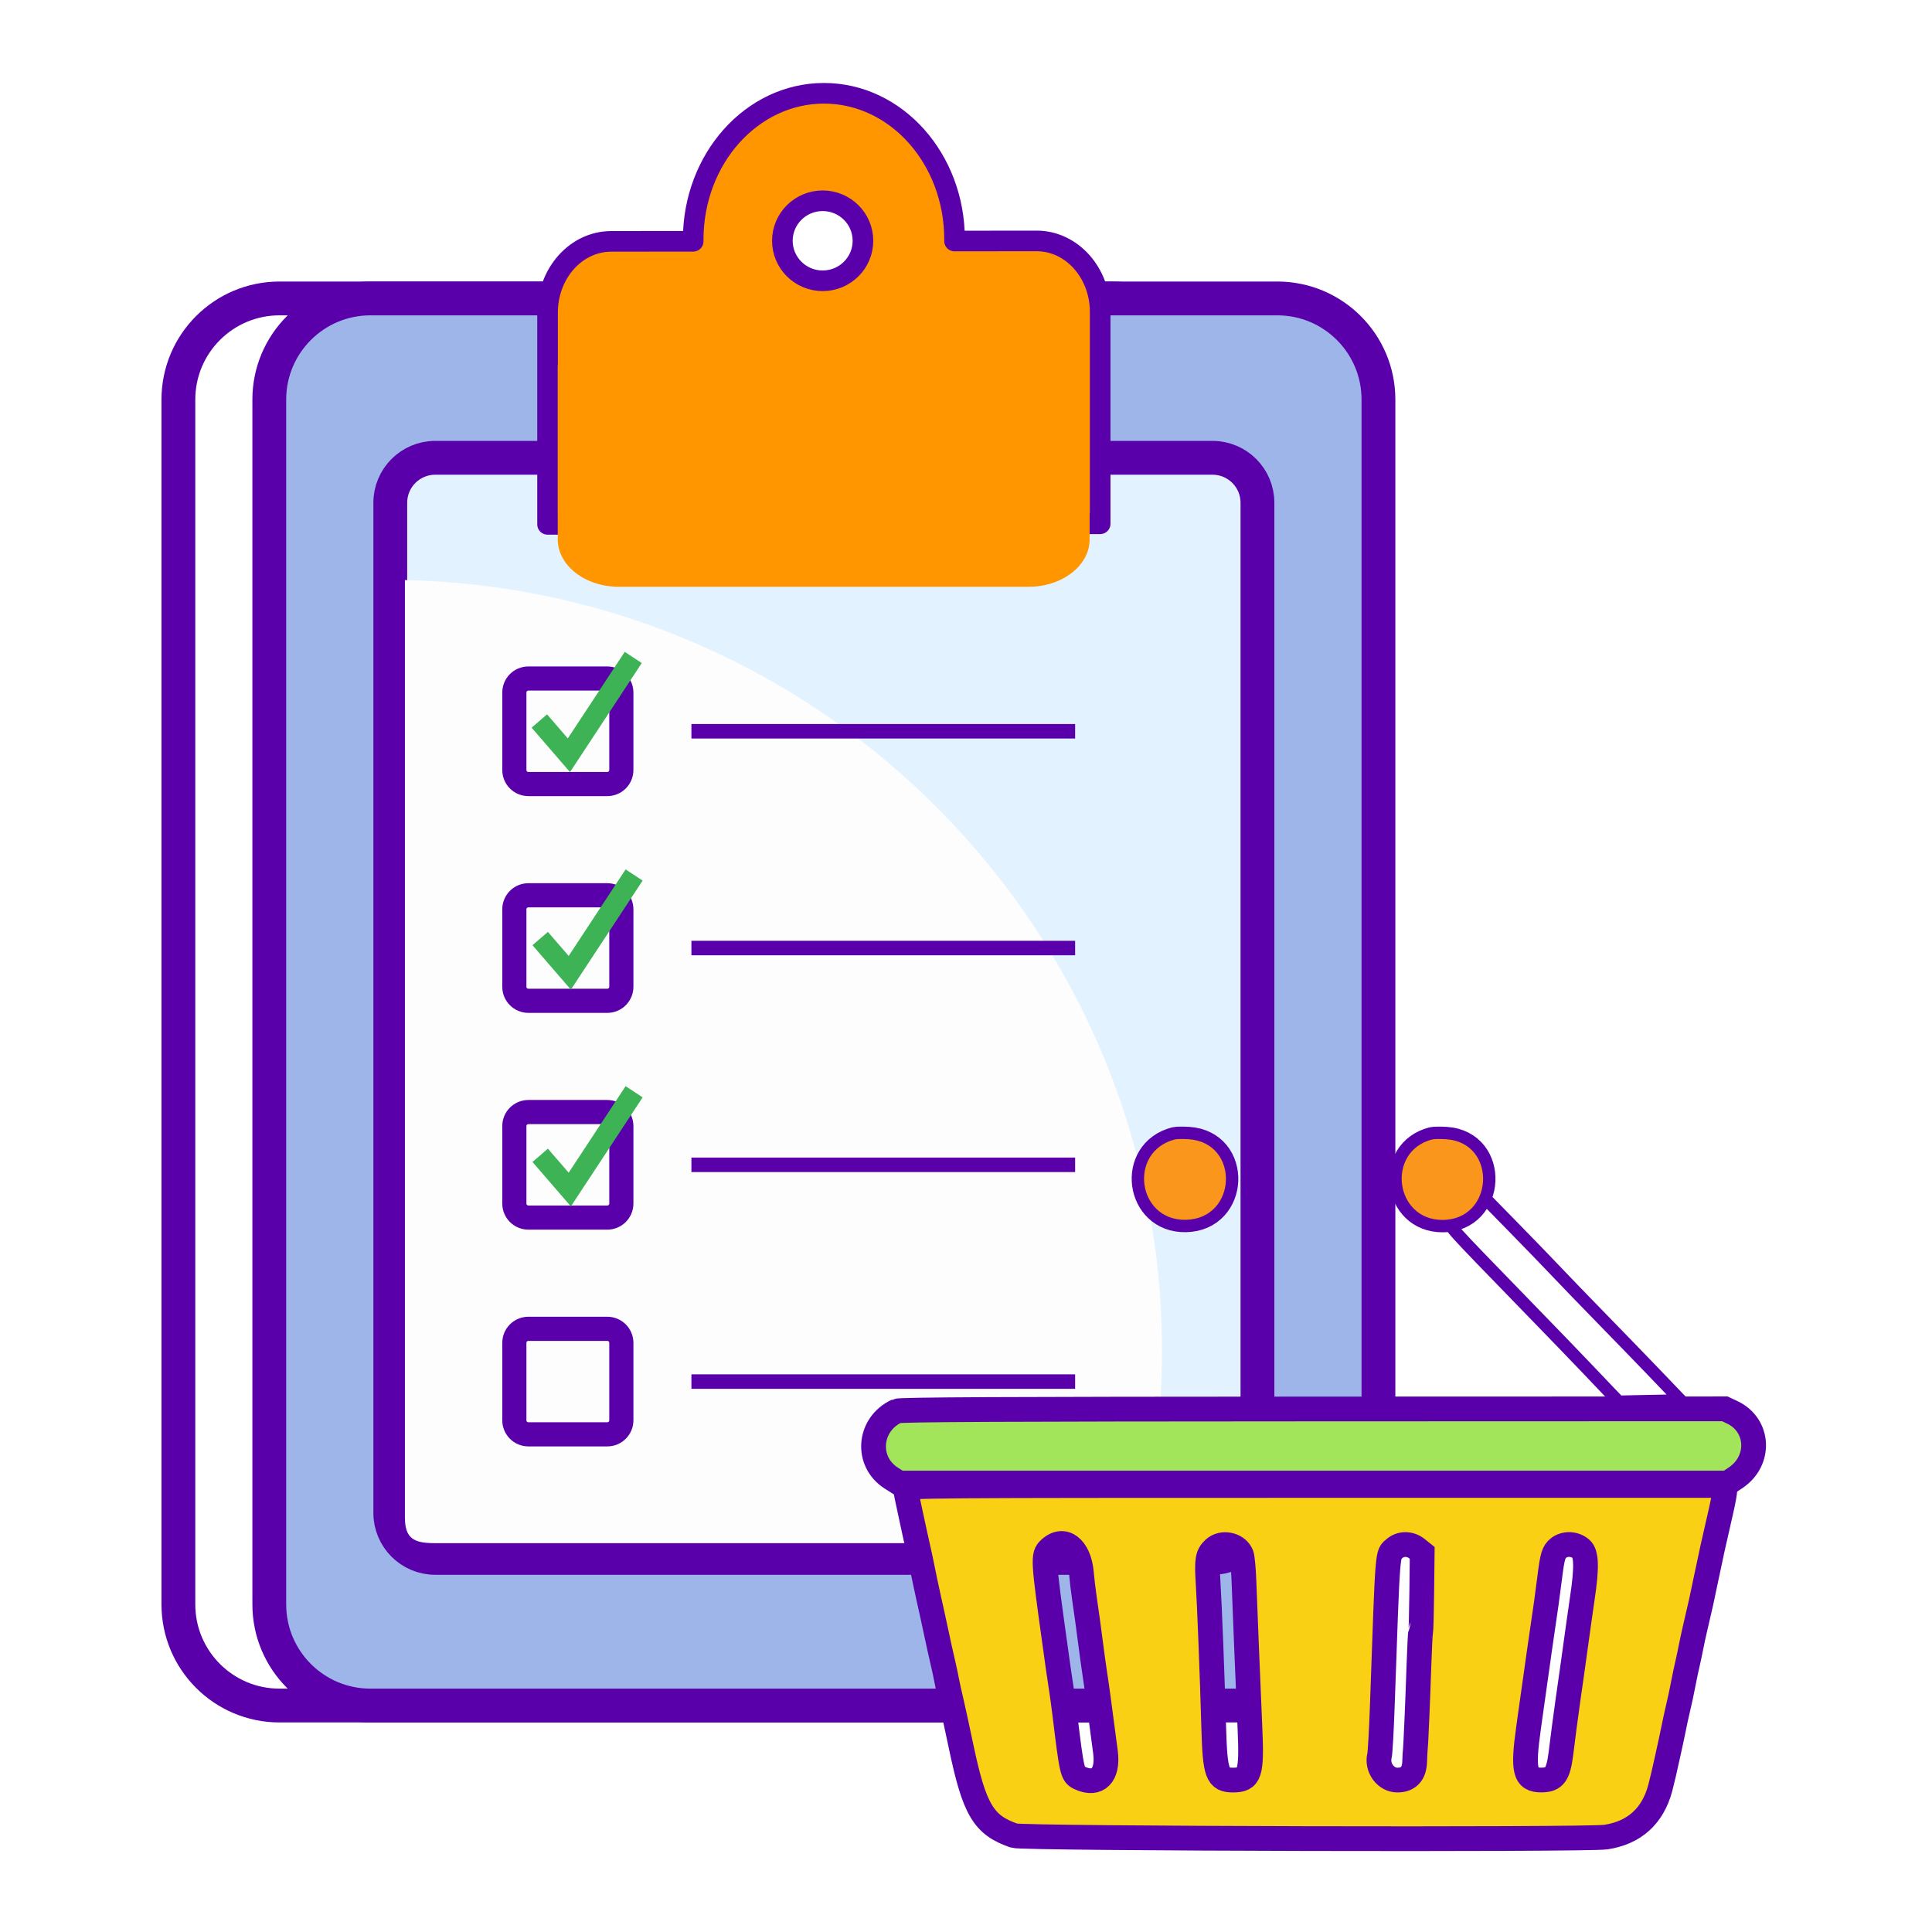
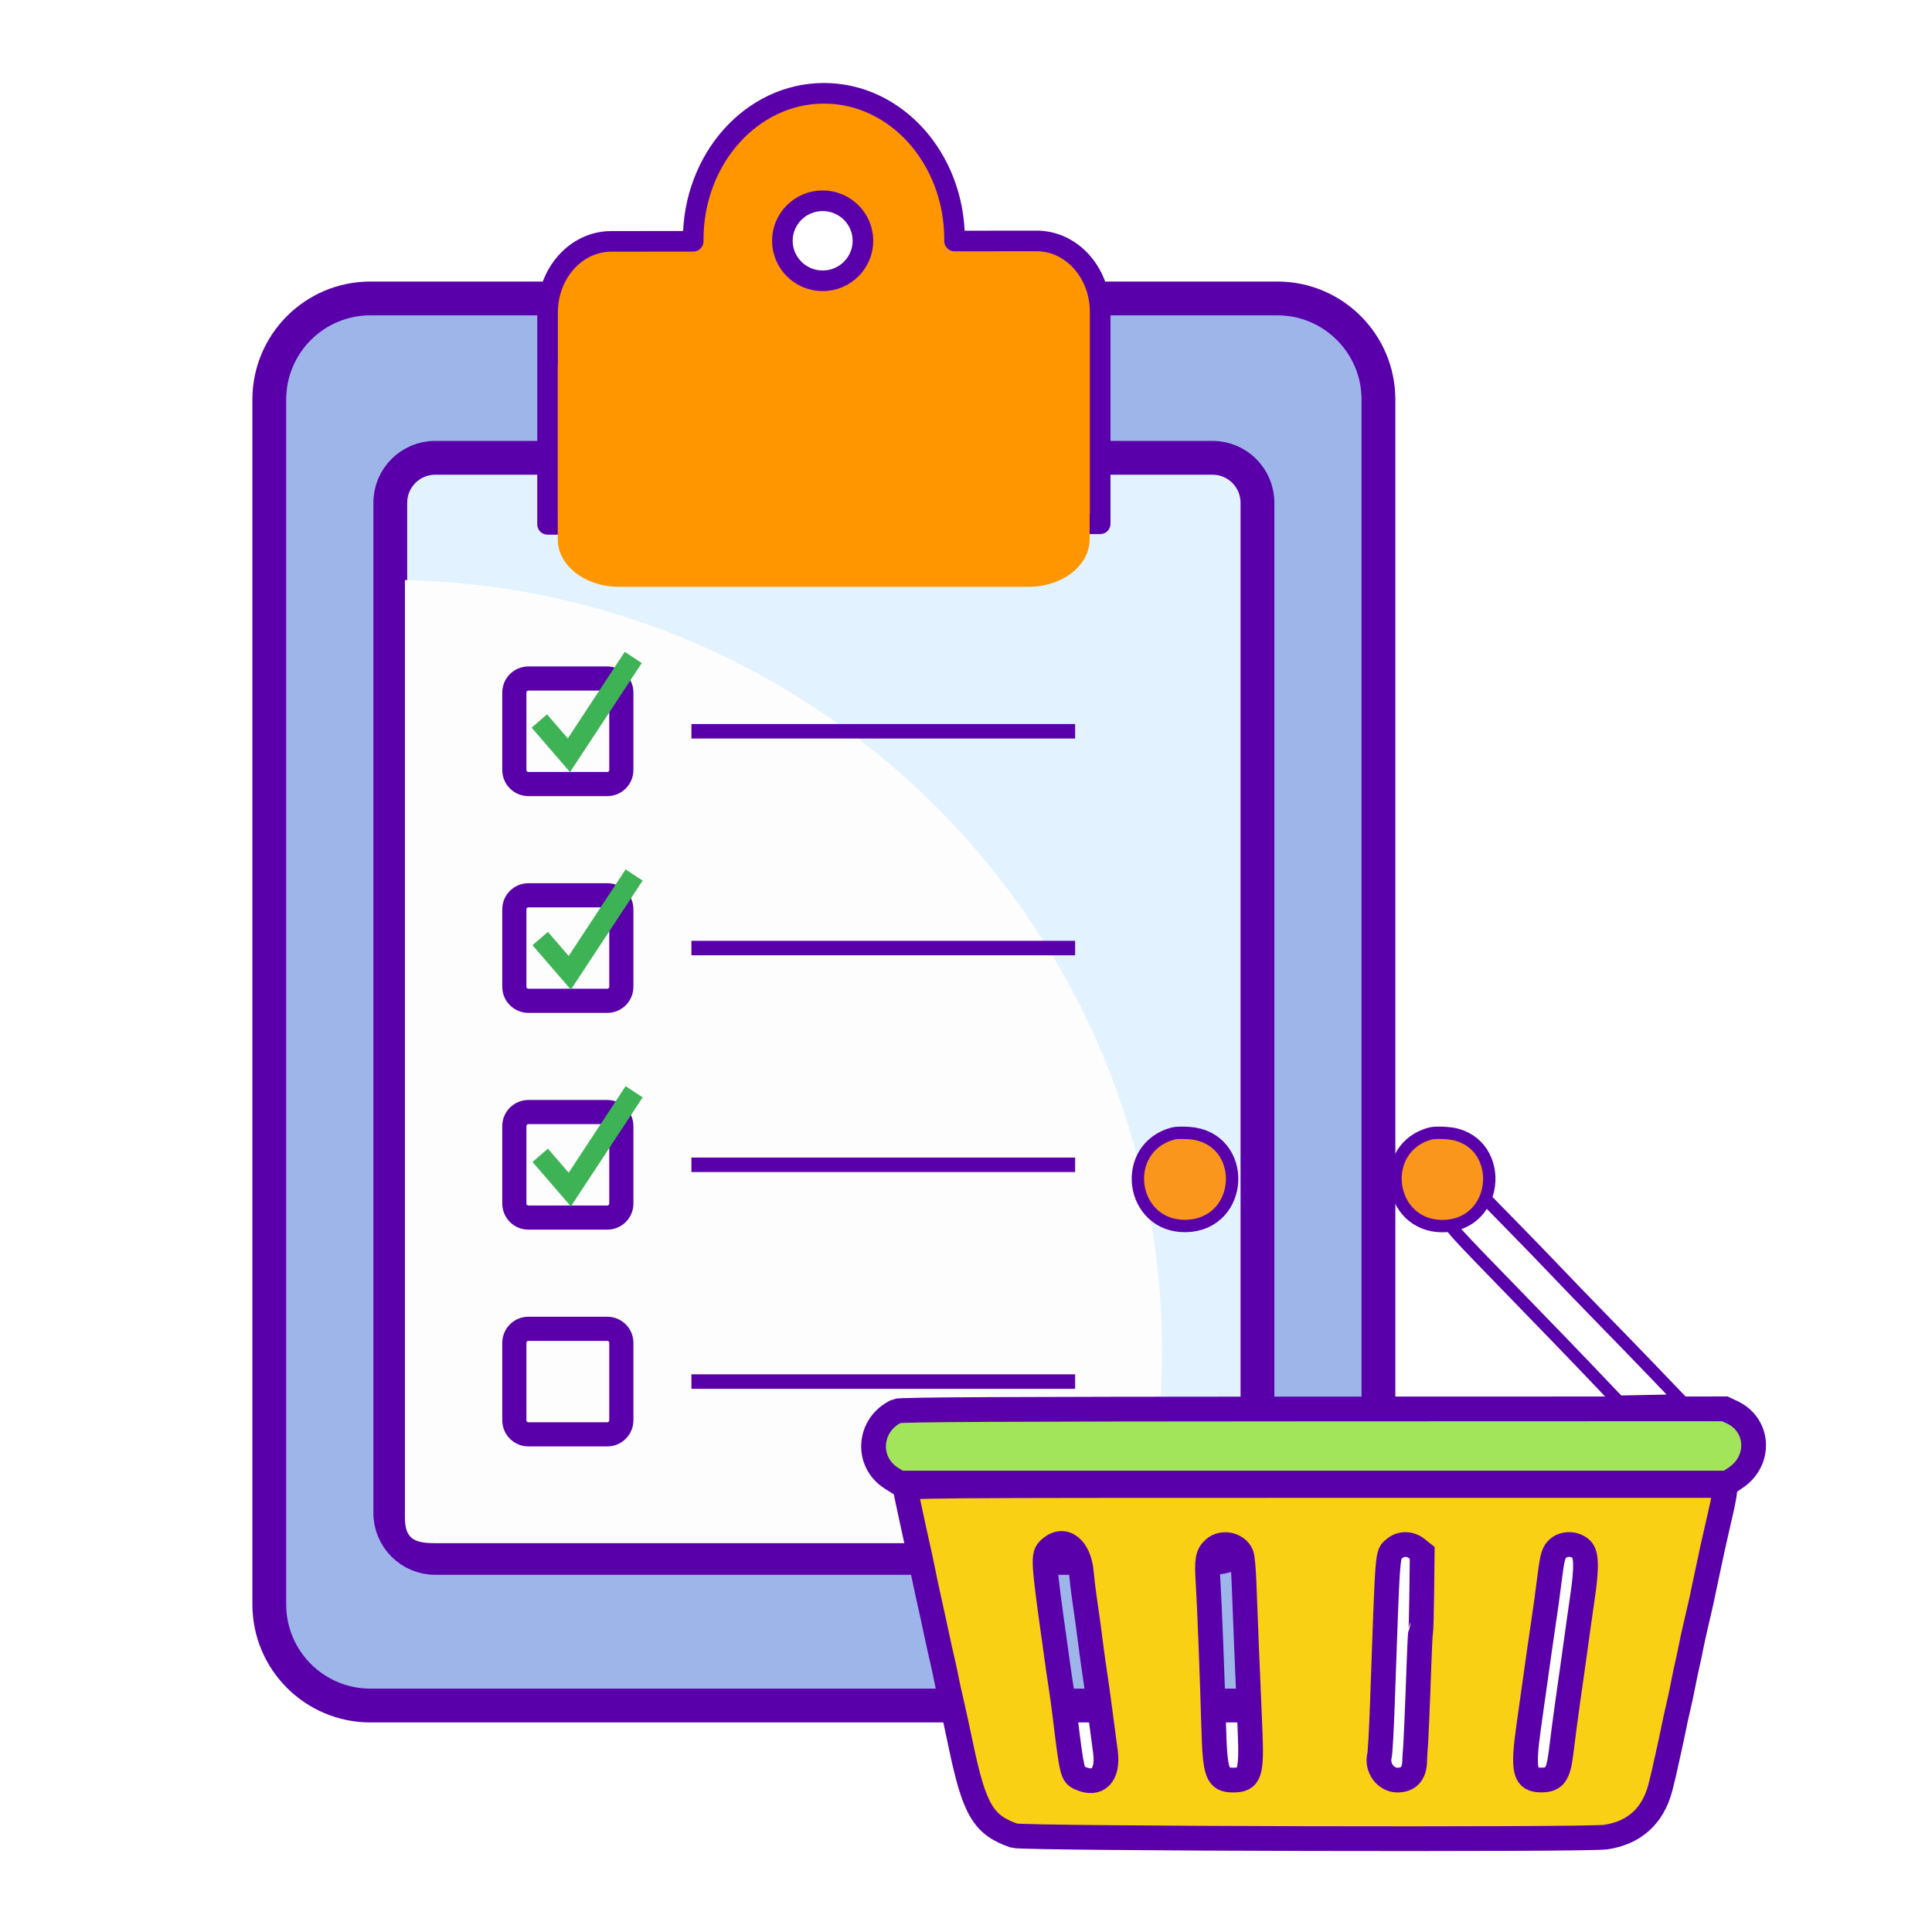
<svg xmlns="http://www.w3.org/2000/svg" id="svg" version="1.1" width="400" height="400" viewBox="0, 0, 400,400">
  <g>
    <g>
-       <rect x="36.932" y="61.788" width="214.179" height="291.325" style="stroke-linejoin: round; stroke-width: 7px; stroke-linecap: round; stroke: rgb(90, 0, 171); fill: rgb(255, 255, 255);" rx="20.935" ry="20.935">
-         </rect>
      <rect x="55.753" y="61.788" width="229.64" height="291.325" style="stroke-linejoin: round; stroke-width: 7px; stroke-linecap: round; stroke: rgb(90, 0, 171); fill: rgb(158, 181, 233);" rx="20.935" ry="20.935">
        </rect>
      <rect x="80.805" y="94.783" width="179.536" height="227.762" style="stroke-linejoin: round; stroke-width: 7px; stroke-linecap: round; stroke: rgb(90, 0, 171); fill: rgb(226, 242, 255);" rx="9.305" ry="9.305">
        </rect>
      <path d="M 90.047 319.498 C 85.673 319.498 83.834 318.526 83.834 314.169 L 83.834 120.098 C 170.728 121.983 240.585 192.744 240.585 279.755 C 240.585 293.476 238.849 306.793 235.582 319.498 L 90.047 319.498 Z" style="stroke-linejoin: round; stroke-linecap: round; fill: rgb(253, 253, 253); stroke-width: 6px; stroke: rgba(90, 0, 171, 0);">
        </path>
      <path d="M 143.151 151.403 L 222.594 151.403 L 143.151 151.403 Z" style="fill: rgb(216, 216, 216); stroke-width: 3px; stroke: rgb(90, 0, 171); transform-box: fill-box; transform-origin: 50% 50%;" transform="matrix(1, 0, 0, 1, 0, -0.000059)">
        </path>
      <rect x="106.489" y="140.481" width="22.154" height="21.847" style="fill: rgba(255, 255, 255, 0); stroke: rgb(90, 0, 171); stroke-width: 5px;" rx="2.908" ry="2.908">
        </rect>
      <path style="fill: none; stroke-width: 4.217px; stroke: rgb(61, 179, 86);" d="M 111.663 149.275 L 117.787 156.366 L 131.11 136.119">
        </path>
      <path d="M 143.151 196.283 L 222.594 196.283 L 143.151 196.283 Z" style="fill: rgb(216, 216, 216); stroke-width: 3px; stroke: rgb(90, 0, 171); transform-box: fill-box; transform-origin: 50% 50%;">
        </path>
      <rect x="106.489" y="185.359" width="22.154" height="21.847" style="fill: rgba(255, 255, 255, 0); stroke: rgb(90, 0, 171); stroke-width: 5px;" rx="2.908" ry="2.908">
        </rect>
      <path style="fill: none; stroke-width: 4.217px; stroke: rgb(61, 179, 86);" d="M 111.842 194.315 L 117.966 201.406 L 131.289 181.159">
        </path>
      <path d="M 143.151 241.161 L 222.594 241.161 L 143.151 241.161 Z" style="fill: rgb(216, 216, 216); stroke-width: 3px; stroke: rgb(90, 0, 171); transform-box: fill-box; transform-origin: 50% 50%;" transform="matrix(1, 0, 0, 1.000001, 0, -0.000117)">
        </path>
      <rect x="106.489" y="230.238" width="22.154" height="21.847" style="fill: rgba(255, 255, 255, 0); stroke: rgb(90, 0, 171); stroke-width: 5px;" rx="2.908" ry="2.908">
        </rect>
      <path style="fill: none; stroke-width: 4.217px; stroke: rgb(61, 179, 86);" d="M 111.842 239.194 L 117.966 246.285 L 131.289 226.038">
        </path>
      <path d="M 143.151 286.04 L 222.594 286.04 L 143.151 286.04 Z" style="fill: rgb(216, 216, 216); stroke-width: 3px; stroke: rgb(90, 0, 171);">
        </path>
      <rect x="106.489" y="275.116" width="22.154" height="21.847" style="fill: rgba(255, 255, 255, 0); stroke: rgb(90, 0, 171); stroke-width: 5px;" rx="2.908" ry="2.908">
        </rect>
    </g>
    <g transform="matrix(0.85371, 0, 0, 0.85371, -335.1815, 1.258353)" style="">
      <path d="M 624.112 56.562 C 624.112 56.571 624.112 56.58 624.112 56.589 C 624.112 56.598 624.112 56.607 624.112 56.615 C 624.112 56.624 624.112 56.632 624.112 56.641 C 624.112 56.65 624.112 56.659 624.112 56.667 C 624.112 56.676 624.112 56.685 624.112 56.693 C 624.112 56.702 624.112 56.711 624.112 56.719 C 624.112 56.728 624.112 56.736 624.112 56.745 C 624.112 56.753 624.112 56.762 624.111 56.77 C 624.111 56.779 624.111 56.788 624.111 56.796 C 624.111 56.805 624.111 56.814 624.111 56.822 C 624.111 56.831 624.111 56.84 624.111 56.848 C 624.111 56.857 624.111 56.866 624.111 56.874 C 624.111 56.883 624.111 56.891 624.111 56.9 C 624.111 56.908 624.11 56.917 624.11 56.926 C 624.11 56.935 624.11 56.943 624.11 56.952 C 624.11 56.961 624.11 56.97 624.11 56.979 L 625.354 56.978 L 626.598 56.977 L 627.842 56.976 L 629.086 56.974 L 630.33 56.973 L 631.575 56.971 L 632.819 56.97 L 634.063 56.968 L 635.308 56.967 L 636.552 56.966 L 637.796 56.965 L 639.04 56.964 L 640.284 56.963 L 641.528 56.961 L 642.772 56.96 L 644.016 56.958 C 644.549 56.958 645.075 56.987 645.593 57.045 C 646.111 57.104 646.622 57.191 647.123 57.305 C 647.625 57.419 648.117 57.561 648.6 57.728 C 649.082 57.895 649.555 58.088 650.015 58.305 C 650.476 58.523 650.926 58.765 651.362 59.03 C 651.799 59.295 652.223 59.583 652.633 59.892 C 653.043 60.202 653.439 60.533 653.819 60.883 C 654.199 61.234 654.564 61.605 654.913 61.994 C 655.262 62.384 655.594 62.792 655.908 63.217 C 656.222 63.643 656.518 64.085 656.795 64.543 C 657.072 65.001 657.33 65.475 657.567 65.963 C 657.804 66.452 658.021 66.954 658.216 67.469 C 658.411 67.985 658.584 68.513 658.734 69.052 C 658.885 69.591 659.012 70.142 659.114 70.703 C 659.217 71.264 659.295 71.835 659.347 72.415 C 659.4 72.994 659.427 73.582 659.427 74.177 L 659.427 87.021 L 659.427 99.865 L 659.427 112.709 L 659.427 125.552 L 651.051 125.561 L 642.675 125.57 L 634.299 125.579 L 625.923 125.588 L 617.548 125.597 L 609.172 125.605 L 600.796 125.614 L 592.42 125.622 L 584.044 125.631 L 575.668 125.64 L 567.292 125.649 L 558.916 125.657 L 550.541 125.666 L 542.165 125.674 L 533.789 125.683 L 525.413 125.691 L 525.413 112.848 L 525.413 100.004 L 525.413 87.16 L 525.413 74.316 C 525.413 73.721 525.44 73.133 525.493 72.554 C 525.545 71.974 525.623 71.403 525.726 70.842 C 525.829 70.281 525.956 69.73 526.106 69.19 C 526.256 68.651 526.429 68.122 526.624 67.606 C 526.819 67.091 527.036 66.588 527.273 66.099 C 527.51 65.611 527.768 65.136 528.045 64.677 C 528.322 64.219 528.618 63.776 528.932 63.35 C 529.247 62.924 529.579 62.515 529.927 62.125 C 530.276 61.735 530.641 61.363 531.021 61.011 C 531.402 60.659 531.798 60.328 532.207 60.017 C 532.617 59.707 533.041 59.419 533.478 59.153 C 533.915 58.887 534.364 58.645 534.825 58.426 C 535.286 58.208 535.759 58.013 536.241 57.845 C 536.724 57.677 537.216 57.534 537.718 57.419 C 538.219 57.304 538.73 57.215 539.248 57.156 C 539.766 57.096 540.292 57.066 540.824 57.065 L 542.068 57.064 L 543.312 57.063 L 544.556 57.062 L 545.8 57.06 L 547.044 57.059 L 548.288 57.057 L 549.532 57.056 L 550.777 57.054 L 552.021 57.053 L 553.265 57.052 L 554.509 57.051 L 555.753 57.049 L 556.997 57.048 L 558.241 57.047 L 559.485 57.046 L 560.729 57.044 C 560.729 57.036 560.729 57.027 560.729 57.018 C 560.729 57.01 560.729 57.001 560.729 56.992 C 560.729 56.983 560.729 56.974 560.728 56.966 C 560.728 56.957 560.728 56.948 560.728 56.939 C 560.728 56.931 560.728 56.922 560.728 56.914 C 560.728 56.905 560.728 56.897 560.728 56.888 C 560.728 56.879 560.728 56.87 560.728 56.862 C 560.728 56.853 560.728 56.845 560.728 56.836 C 560.727 56.828 560.727 56.819 560.727 56.81 C 560.727 56.801 560.727 56.793 560.727 56.784 C 560.727 56.775 560.727 56.766 560.727 56.758 C 560.727 56.749 560.727 56.741 560.727 56.732 C 560.727 56.724 560.727 56.715 560.727 56.706 C 560.727 56.697 560.727 56.689 560.727 56.68 C 560.727 56.672 560.727 56.663 560.727 56.654 C 560.727 56.645 560.727 56.636 560.727 56.627 C 560.727 55.404 560.782 54.195 560.891 53.003 C 560.999 51.812 561.16 50.638 561.371 49.484 C 561.582 48.33 561.843 47.197 562.151 46.086 C 562.46 44.976 562.816 43.89 563.217 42.829 C 563.618 41.769 564.064 40.734 564.552 39.729 C 565.04 38.724 565.57 37.749 566.14 36.805 C 566.709 35.862 567.318 34.951 567.964 34.075 C 568.61 33.199 569.293 32.358 570.01 31.555 C 570.727 30.753 571.478 29.988 572.26 29.265 C 573.043 28.542 573.857 27.861 574.7 27.223 C 575.543 26.585 576.415 25.992 577.313 25.445 C 578.211 24.899 579.136 24.4 580.084 23.95 C 581.031 23.501 582.003 23.101 582.995 22.755 C 583.987 22.408 585 22.115 586.032 21.878 C 587.063 21.641 588.113 21.459 589.179 21.337 C 590.244 21.215 591.325 21.152 592.419 21.151 C 593.513 21.15 594.594 21.211 595.659 21.331 C 596.725 21.451 597.774 21.63 598.806 21.865 C 599.837 22.1 600.851 22.391 601.843 22.735 C 602.835 23.079 603.807 23.477 604.755 23.924 C 605.702 24.372 606.627 24.869 607.525 25.414 C 608.423 25.958 609.295 26.55 610.138 27.186 C 610.981 27.822 611.795 28.502 612.578 29.224 C 613.361 29.945 614.112 30.708 614.829 31.509 C 615.545 32.31 616.228 33.149 616.874 34.024 C 617.519 34.899 618.128 35.809 618.698 36.751 C 619.267 37.693 619.797 38.668 620.285 39.671 C 620.773 40.675 621.219 41.709 621.62 42.768 C 622.021 43.828 622.377 44.914 622.686 46.024 C 622.995 47.134 623.256 48.267 623.468 49.42 C 623.679 50.574 623.84 51.747 623.948 52.939 C 624.056 54.13 624.112 55.339 624.112 56.562 Z M 592.127 47.213 C 590.778 47.213 589.493 47.485 588.324 47.976 C 587.156 48.467 586.103 49.177 585.219 50.055 C 584.335 50.933 583.619 51.979 583.125 53.14 C 582.63 54.301 582.357 55.578 582.357 56.918 C 582.357 58.258 582.63 59.535 583.125 60.696 C 583.619 61.857 584.335 62.902 585.219 63.78 C 586.103 64.658 587.156 65.369 588.324 65.86 C 589.493 66.351 590.778 66.622 592.127 66.622 C 593.476 66.622 594.761 66.351 595.93 65.86 C 597.099 65.369 598.152 64.658 599.036 63.78 C 599.92 62.902 600.635 61.857 601.129 60.696 C 601.624 59.535 601.897 58.258 601.897 56.918 C 601.897 55.578 601.624 54.301 601.129 53.14 C 600.635 51.979 599.92 50.933 599.036 50.055 C 598.152 49.177 597.099 48.467 595.93 47.976 C 594.761 47.485 593.476 47.213 592.127 47.213 Z" style="stroke-width: 5px; stroke: rgb(90, 0, 171); fill: rgb(255, 150, 0); stroke-linejoin: round;">
        </path>
      <path d="M 542.715 76.203 L 642.041 76.203 C 650.231 76.203 656.873 81.354 656.873 87.709 L 656.873 129.328 C 656.873 135.682 650.231 140.835 642.041 140.835 L 542.715 140.835 C 534.524 140.835 527.882 135.682 527.882 129.328 L 527.882 87.709 C 527.882 81.354 534.524 76.203 542.715 76.203 Z" style="fill: rgb(255, 150, 0); stroke: rgba(0, 0, 0, 0);">
        </path>
    </g>
  </g>
  <g transform="matrix(0.85371, 0, 0, 0.85371, -661.2639, 64.7843)" style="">
-     <path id="path6" d="M 992.068 266.315 C 985.162 269.544 984.439 278.592 990.766 282.604 L 992.625 283.783 L 1093.101 283.783 L 1193.578 283.783 L 1195.512 282.483 C 1201.663 278.349 1201.203 269.697 1194.668 266.625 L 1192.877 265.783 L 1092.972 265.815 C 1017.647 265.84 992.822 265.963 992.068 266.315" fill-rule="evenodd" style="stroke: rgb(90, 0, 171); stroke-width: 6px; fill: rgb(162, 229, 90);">
-       </path>
    <path id="path-3" d="M 1093.548 284.369 L 1192.885 284.369 L 1192.885 285.435 C 1192.885 286.02 1192.491 288.212 1192.009 290.304 C 1190.185 298.226 1189.434 301.627 1188.348 306.877 C 1187.22 312.341 1187 313.335 1185.725 318.735 C 1185.338 320.377 1184.852 322.617 1184.647 323.713 C 1184.44 324.808 1184.063 326.582 1183.81 327.653 C 1183.556 328.724 1183.164 330.575 1182.94 331.765 C 1182.493 334.133 1181.906 336.87 1181.266 339.556 C 1181.04 340.508 1180.725 341.969 1180.567 342.802 C 1180.41 343.636 1180.083 345.194 1179.843 346.265 C 1179.603 347.336 1179.238 348.992 1179.034 349.944 C 1178.333 353.205 1177.68 356.005 1177.218 357.735 C 1175.401 364.545 1170.935 368.58 1164.045 369.638 C 1159.433 370.347 1022.65 370.02 1020.539 369.295 C 1013.076 366.735 1010.88 363.035 1007.638 347.564 C 1006.665 342.921 1005.567 337.878 1005.198 336.354 C 1004.829 334.832 1004.358 332.689 1004.153 331.593 C 1003.946 330.498 1003.593 328.822 1003.367 327.869 C 1002.896 325.89 1002.086 322.229 1001.522 319.537 C 1001.31 318.525 1000.942 316.821 1000.704 315.75 C 1000.466 314.679 1000.076 312.926 999.838 311.854 C 999.169 308.845 998.663 306.447 998.148 303.847 C 997.888 302.537 997.471 300.59 997.218 299.518 C 996.967 298.447 996.598 296.791 996.399 295.839 C 996.2 294.887 995.802 293.037 995.513 291.727 C 994.439 286.84 994.248 285.866 994.23 285.126 C 994.212 284.407 999.222 284.369 1093.548 284.369 Z M 1029.139 299.739 C 1027.453 301.302 1027.499 302.06 1030.57 323.999 C 1030.804 325.665 1031.114 327.905 1031.261 328.976 C 1031.407 330.048 1031.714 332.093 1031.94 333.521 C 1032.167 334.95 1032.554 337.774 1032.801 339.797 C 1034.554 354.169 1034.628 354.477 1036.503 355.332 C 1040.809 357.294 1043.422 354.61 1042.668 348.999 C 1042.137 345.05 1041.435 339.75 1040.989 336.335 C 1040.788 334.787 1040.399 332.06 1040.125 330.275 C 1039.851 328.489 1039.429 325.47 1039.187 323.566 C 1038.651 319.35 1038.119 315.469 1037.526 311.446 C 1037.28 309.78 1036.97 307.15 1036.839 305.603 C 1036.314 299.417 1032.566 296.563 1029.139 299.739 Z M 1068.979 299.723 C 1067.423 301.164 1067.211 302.394 1067.562 307.938 C 1067.905 313.365 1068.58 330.715 1068.926 343.044 C 1069.242 354.309 1069.794 355.812 1073.616 355.812 C 1077.68 355.812 1078.188 354.289 1077.721 343.477 C 1077.146 330.156 1076.477 313.763 1076.263 307.726 C 1076.156 304.728 1075.886 301.791 1075.661 301.201 C 1074.702 298.68 1070.991 297.859 1068.979 299.723 Z M 1112.793 299.652 C 1110.996 301.214 1111.182 298.85 1109.816 337.633 C 1109.603 343.704 1109.296 349.203 1109.133 349.853 C 1108.403 352.775 1110.608 355.812 1113.46 355.812 C 1116.149 355.812 1117.569 354.291 1117.658 351.316 C 1117.694 350.099 1117.758 348.909 1117.799 348.671 C 1117.917 347.999 1118.412 336.521 1118.697 327.909 C 1118.839 323.633 1119.025 320.02 1119.111 319.88 C 1119.198 319.74 1119.317 315.371 1119.377 310.171 L 1119.485 300.715 L 1118.213 299.699 C 1116.556 298.373 1114.289 298.352 1112.793 299.652 Z M 1152.55 299.53 C 1151.382 300.45 1151.055 301.51 1150.448 306.361 C 1149.916 310.614 1149.218 315.668 1148.73 318.805 C 1148.508 320.233 1148.126 322.863 1147.88 324.648 C 1147.635 326.433 1147.245 329.209 1147.013 330.816 C 1146.782 332.423 1146.409 335.052 1146.185 336.659 C 1145.961 338.266 1145.558 341.139 1145.29 343.044 C 1143.805 353.578 1144.356 355.829 1148.413 355.798 C 1151.54 355.776 1152.473 354.512 1153.124 349.414 C 1153.359 347.577 1153.722 344.71 1153.931 343.044 C 1154.141 341.377 1154.538 338.456 1154.816 336.551 C 1155.444 332.235 1156.119 327.42 1157.444 317.831 C 1157.699 315.986 1158.095 313.21 1158.326 311.663 C 1159.434 304.228 1159.342 300.895 1157.997 299.739 C 1156.462 298.419 1154.079 298.328 1152.55 299.53 Z" fill="#fad014" fill-rule="evenodd" style="stroke: rgb(90, 0, 171); stroke-width: 6px;">
      </path>
    <path id="path-2" d="M 1008.987 259.829 C 1007.717 258.5 1006.502 257.413 1006.287 257.413 C 1004.866 257.413 1004.897 257.378 1023.136 238.613 C 1029.658 231.903 1036.591 224.725 1038.544 222.661 C 1040.496 220.597 1042.942 218.027 1043.979 216.95 L 1045.864 214.99 L 1051.355 215.102 L 1056.847 215.213 L 1052.27 219.988 C 1049.753 222.614 1044.256 228.284 1040.053 232.588 C 1035.851 236.892 1030.901 242.016 1029.053 243.975 C 1027.206 245.933 1022.454 250.846 1018.494 254.89 L 1011.294 262.244 L 1008.987 259.829" fill-rule="evenodd" style="stroke-width: 6px; paint-order: stroke; stroke: rgb(90, 0, 171); fill: rgb(255, 255, 255); transform-box: fill-box; transform-origin: 50% 50%;" transform="matrix(-1, 0, 0, -1, -0.00011, 0.000009)">
      </path>
    <path id="path-5" d="M 1130.889 217.701 C 1129.619 219.03 1128.404 220.117 1128.189 220.117 C 1126.768 220.117 1126.799 220.152 1145.038 238.917 C 1151.56 245.627 1158.493 252.805 1160.446 254.869 C 1162.398 256.933 1164.844 259.503 1165.881 260.58 L 1167.766 262.54 L 1173.257 262.428 L 1178.749 262.317 L 1174.172 257.542 C 1171.655 254.916 1166.158 249.246 1161.955 244.942 C 1157.753 240.638 1152.803 235.514 1150.955 233.555 C 1149.108 231.597 1144.356 226.684 1140.396 222.64 L 1133.196 215.286 L 1130.889 217.701" fill-rule="evenodd" style="stroke-width: 6px; paint-order: stroke; stroke: rgb(90, 0, 171); fill: rgb(255, 255, 255); transform-origin: 1153.19px 238.913px;">
      </path>
    <path id="path5" d="M 1059.54 200.437 C 1048.101 203.371 1050.339 220.157 1062.14 219.94 C 1074.686 219.71 1075.338 201.208 1062.829 200.394 C 1061.46 200.305 1059.98 200.324 1059.54 200.437 M 1121.94 200.437 C 1110.694 203.321 1112.779 219.966 1124.387 219.966 C 1136.948 219.966 1137.809 201.222 1125.287 200.399 C 1123.886 200.307 1122.38 200.324 1121.94 200.437" fill="#fb961d" fill-rule="evenodd" style="stroke-width: 6px; stroke: rgb(90, 0, 171); paint-order: stroke;">
+       </path>
+     <path id="path6" d="M 992.068 266.315 C 985.162 269.544 984.439 278.592 990.766 282.604 L 992.625 283.783 L 1093.101 283.783 L 1193.578 283.783 L 1195.512 282.483 C 1201.663 278.349 1201.203 269.697 1194.668 266.625 L 1192.877 265.783 L 1092.972 265.815 C 1017.647 265.84 992.822 265.963 992.068 266.315" fill-rule="evenodd" style="stroke: rgb(90, 0, 171); stroke-width: 6px; fill: rgb(162, 229, 90);">
      </path>
  </g>
  <g transform="matrix(0.016767, 0.023698, -0.027194, 0.019242, -5141.509, -2852.643)" id="g12" style="transform-origin: 5331.75px 3044.09px;">
    <path id="path220" style="fill: rgb(225, 162, 93); fill-opacity: 1; fill-rule: evenodd; stroke: none;" d="m 5018.31,4454.89 313.43,443.57 313.45,-443.57 z" />
    <path id="path222" style="fill:#d7924b;fill-opacity:1;fill-rule:evenodd;stroke:none" d="m 5331.74,4898.46 156.74,-307.81 v -194.93 l 156.71,59.17 -313.45,443.57" />
    <path id="path224" style="fill-opacity: 1; fill-rule: evenodd; stroke: none; fill: rgb(56, 144, 75);" d="M 5645.19,4454.89 V 1325.5 h -626.88 v 3129.39 c 52.24,9.73 104.47,42.14 156.72,135.76 95.9,-54.4 198.91,-63.62 313.45,0 43.94,-76.97 94.1,-130.22 156.71,-135.76" />
    <path id="path226" style="fill-opacity: 1; fill-rule: evenodd; stroke: none; fill: rgb(60, 168, 83);" d="M 5645.19,4454.89 V 1325.5 l -156.71,135.73 v 3129.42 c 43.94,-76.97 94.1,-130.22 156.71,-135.76" />
    <path id="path228" style="fill-opacity: 1; fill-rule: evenodd; stroke: none; fill: rgb(61, 179, 86);" d="m 5175.03,4590.65 c 95.9,-54.4 198.91,-63.62 313.45,0 V 1461.23 h -313.45 v 3129.42" />
    <path id="path230" style="fill: rgb(225, 162, 93); fill-opacity: 1; fill-rule: evenodd; stroke: none;" d="m 5018.31,1325.5 78.35,67.86 78.37,67.87 h 313.45 l 78.35,-67.87 78.36,-67.86 -78.36,-67.88 -78.35,-67.9 h -156.74 -156.71 l -78.37,67.9 -78.35,67.88" />
    <path id="path232" style="fill-opacity: 1; fill-rule: evenodd; stroke: none; fill: rgb(61, 179, 86);" d="m 5331.74,1382.56 c 80.39,0 145.57,-25.56 145.57,-57.06 0,-31.51 -65.18,-57.06 -145.57,-57.06 -80.38,0 -145.55,25.55 -145.55,57.06 0,31.5 65.17,57.06 145.55,57.06" />
    <path id="path234" style="fill-opacity: 1; fill-rule: evenodd; stroke: none; fill: rgb(61, 179, 86);" d="m 5234.52,4760.89 97.22,137.57 97.22,-137.57 c -63.25,36.04 -128.08,35.35 -194.44,0" />
    <path id="path236" style="fill-opacity: 1; fill-rule: evenodd; stroke: none; fill: rgb(60, 168, 83);" d="m 5331.74,4898.46 97.22,-137.57 c -11.77,6.7 -23.59,12.13 -35.46,16.32 l -61.76,121.25" />
  </g>
</svg>
